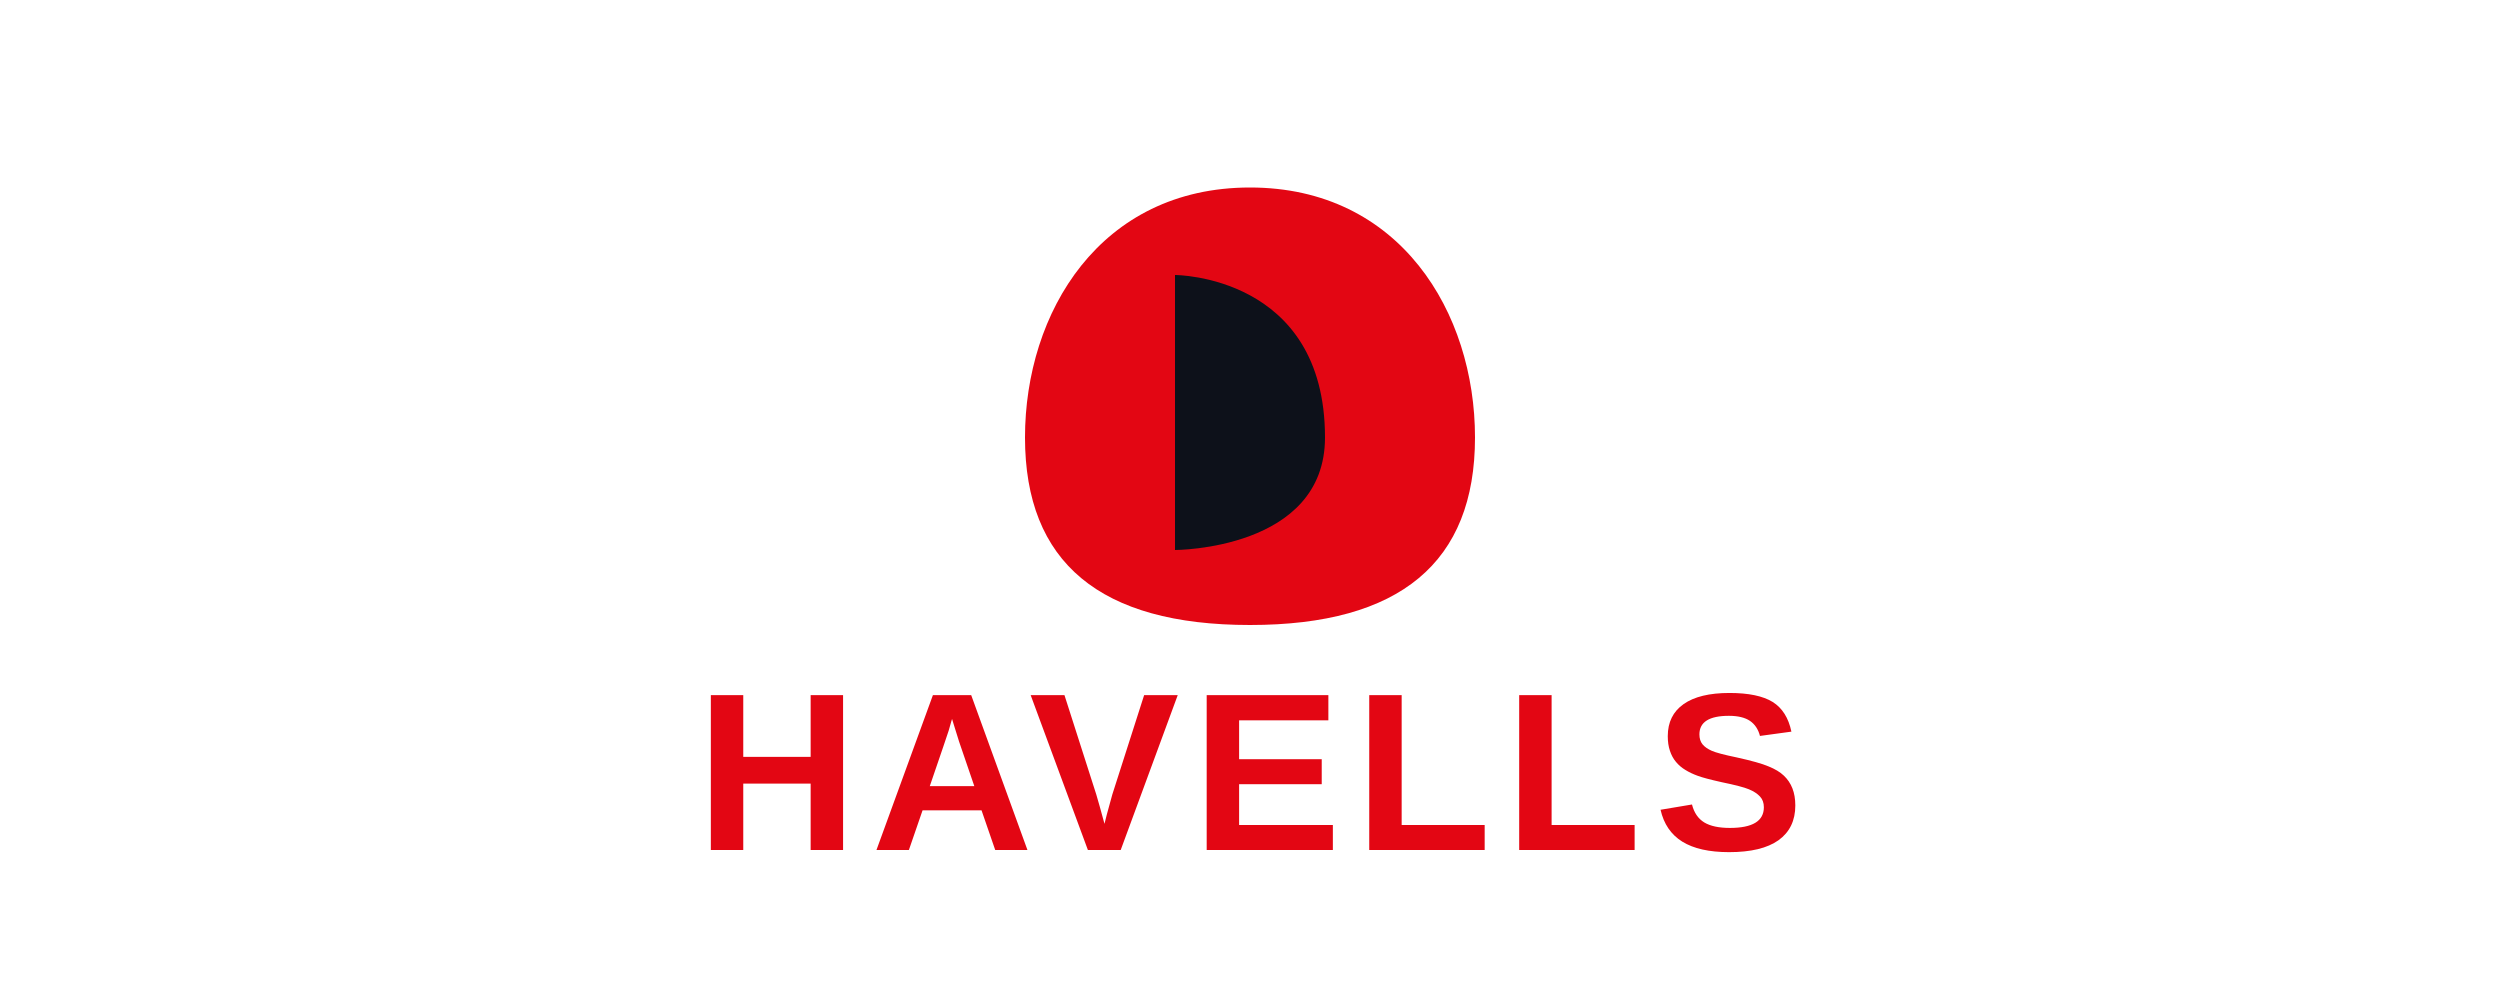
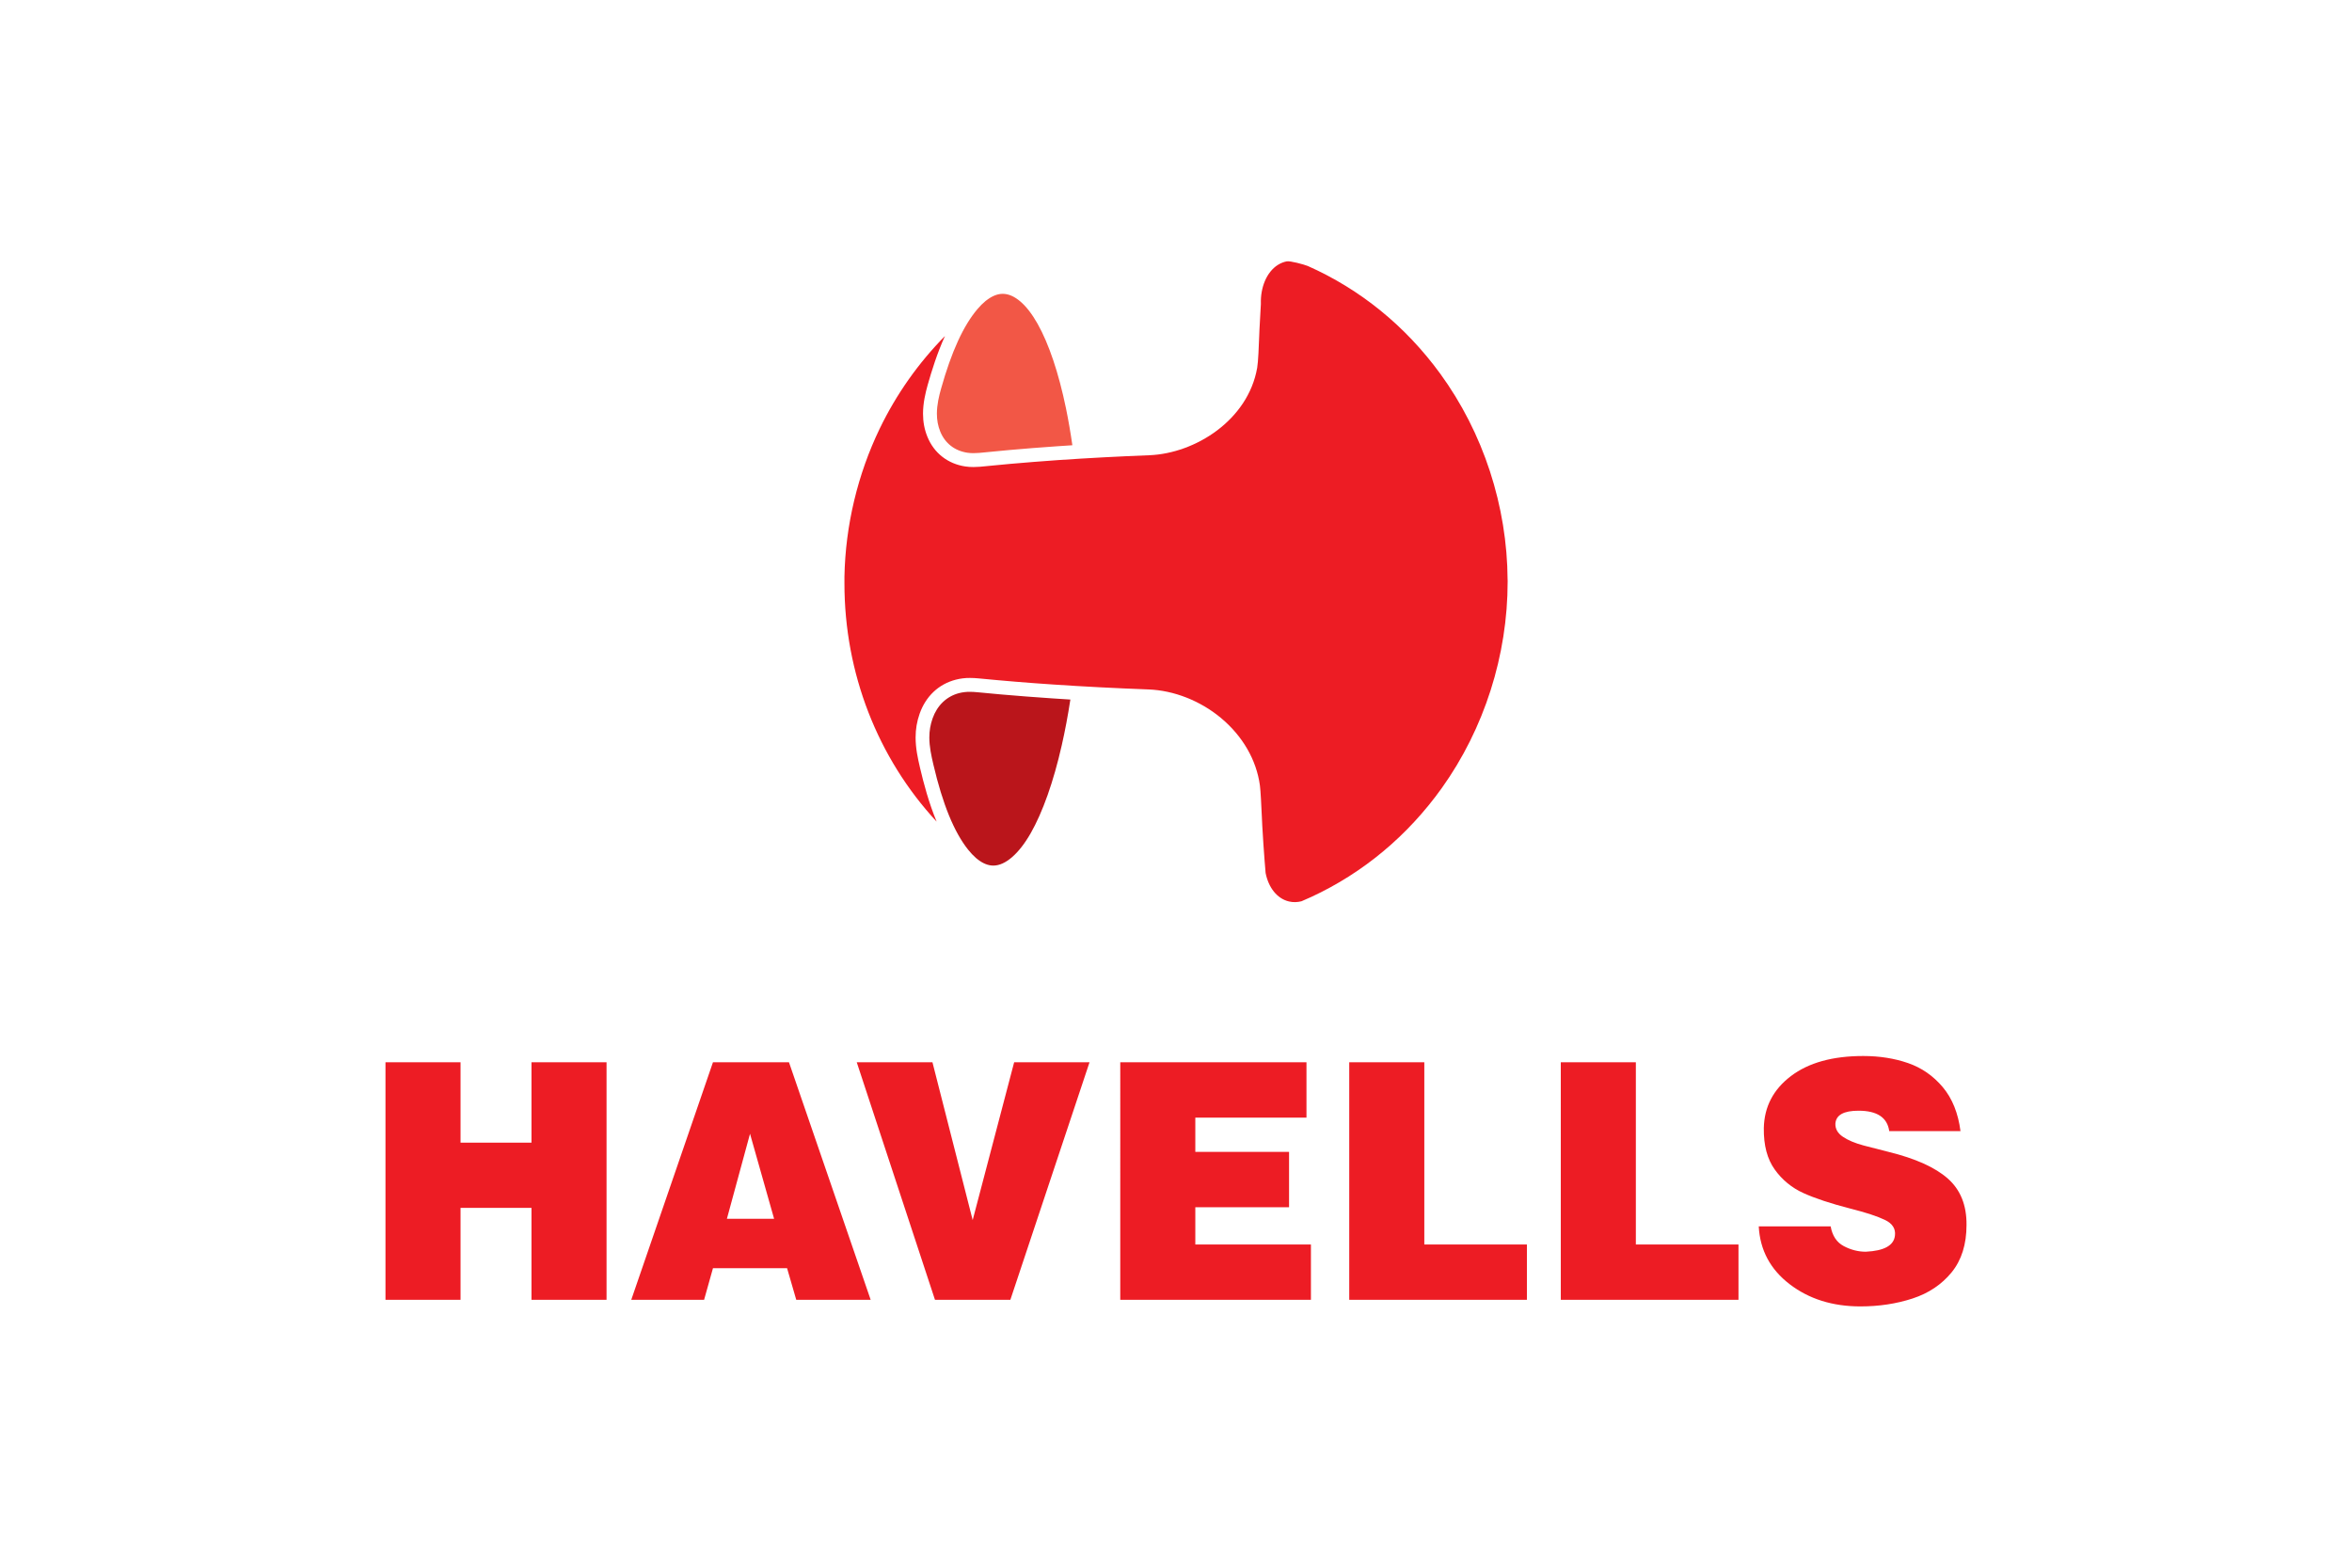
- <svg xmlns="http://www.w3.org/2000/svg" viewBox="0 0 200 80" width="200" height="80">
-   <path d="M 100 15 C 88 15, 82 25, 82 35 C 82 45, 88 50, 100 50 C 112 50, 118 45, 118 35 C 118 25, 112 15, 100 15 Z" fill="#E30613" />
-   <path d="M 94 22 C 94 22, 106 22, 106 35 C 106 44, 94 44, 94 44 Z" fill="#0D111A" />
-   <text x="100" y="68" font-family="'Arial Black', Arial, sans-serif" font-size="18" font-weight="900" fill="#E30613" text-anchor="middle" letter-spacing="1">HAVELLS</text>
+ <svg xmlns="http://www.w3.org/2000/svg" height="800" width="1200" viewBox="-44.359 -48.882 384.446 293.289">
+   <path d="M0 149.851h14.039v15.04H27.31v-15.04h14.04v44.443H27.31v-17.198H14.039v17.198H0zm61.255 0h14.217l15.282 44.443h-13.92l-1.715-5.914H61.255l-1.66 5.914H45.97zm2.608 29.277h8.825l-4.502-15.9zm24.286-29.277h14.16l7.524 29.525 7.758-29.525h14.099l-14.81 44.443h-14.097zm49.29 0h34.83v10.356h-20.792v6.412h17.534v10.353h-17.534v6.967h21.625v10.355h-35.664zm42.829 0h14.041v34.088H213.5v10.355h-33.232zm39.57 0h14.04v34.088h19.196v10.355H219.84zm61.434 12.881c-.355-2.545-2.269-3.818-5.748-3.818-2.765 0-4.201.8-4.323 2.404-.038.987.422 1.805 1.392 2.464.968.657 2.261 1.202 3.88 1.635 1.618.433 3.181.833 4.68 1.202 5.016 1.233 8.71 2.898 11.078 4.99 2.369 2.096 3.535 4.996 3.496 8.693 0 3.615-.929 6.565-2.784 8.847-1.858 2.278-4.296 3.912-7.315 4.9-3.021.986-6.269 1.477-9.748 1.477-5.21 0-9.625-1.387-13.24-4.16-3.614-2.774-5.538-6.377-5.775-10.816h13.448c.315 1.765 1.136 3 2.46 3.697 1.32.698 2.693 1.048 4.116 1.048 3.435-.163 5.252-1.172 5.45-3.022.158-1.273-.463-2.25-1.866-2.925-1.403-.68-3.565-1.386-6.49-2.128-3.67-.946-6.595-1.913-8.764-2.898a13.231 13.231 0 01-5.363-4.408c-1.403-1.95-2.084-4.527-2.043-7.736.08-3.987 1.765-7.232 5.065-9.738 3.297-2.509 7.81-3.76 13.537-3.76 3.04 0 5.833.444 8.38 1.323 2.551.885 4.71 2.388 6.49 4.502 1.776 2.118 2.882 4.858 3.315 8.227z" fill="#ed1c24" />
+   <path d="M109.985 35.895a7.856 7.856 0 01-1.136-.078c-2.384-.358-4.193-1.77-5.086-3.975-.42-1.04-.623-2.128-.623-3.33 0-1.685.41-3.367.772-4.646 1.954-6.961 4.19-11.847 6.837-14.948a11.96 11.96 0 011.527-1.517l.16-.113c.06-.052.127-.099.188-.143.976-.711 1.919-1.053 2.831-1.056 2.175 0 4.486 1.988 6.518 5.602 2.114 3.75 3.948 9.214 5.31 15.806.457 2.228.851 4.502 1.196 6.92-.948.063-1.9.124-2.848.19-3.184.22-6.131.452-9.007.709-1.414.13-2.829.262-4.237.405l-.331.033c-.72.075-1.4.14-2.07.14" fill="#f25746" />
+   <path d="M113.726 113.055h-.028c-.943 0-1.913-.38-2.878-1.125h-.003l-.028-.03-.071-.052-.064-.05-.069-.058c-.035-.025-.066-.055-.104-.077a11.637 11.637 0 01-1.495-1.577c-2.638-3.309-4.766-8.522-6.503-15.93-.384-1.624-.756-3.358-.756-5.062 0-1.251.199-2.423.61-3.581.862-2.435 2.619-4.114 4.943-4.723a8.041 8.041 0 012.034-.242c.447 0 .902.027 1.448.08 1.414.143 2.906.278 4.43.413 3.047.265 6.231.51 9.473.728 1.144.077 2.294.149 3.441.223-.463 3.033-.995 5.84-1.613 8.566-1.546 6.818-3.562 12.514-5.82 16.46-2.194 3.834-4.73 6.037-6.964 6.037" fill="#ba151b" />
+   <path d="M209.889 59.622c-.069-13.832-4.546-27.542-12.61-38.606-6.526-8.947-14.985-15.795-24.766-20.137-.753-.298-3.303-.993-3.951-.863-2.412.482-4.138 2.754-4.662 5.693-.13.72-.185 1.483-.16 2.266-.094 1.49-.18 3.052-.262 4.756-.027.284-.03.717-.05 1.232-.074 1.922-.184 4.825-.377 5.953-1.707 9.815-11.599 16.029-20.17 16.368a577.2 577.2 0 00-17.069.91c-3.038.215-6.051.452-8.957.708-1.4.127-2.807.257-4.213.4l-.325.033c-.75.077-1.528.157-2.335.157-.54 0-1.04-.033-1.511-.104-3.292-.488-5.886-2.518-7.113-5.572-.549-1.357-.813-2.763-.813-4.31 0-1.99.463-3.903.865-5.345.747-2.644 1.778-5.966 3.237-9.175a64.957 64.957 0 00-12.194 17.302c-4.138 8.569-6.424 18.147-6.606 27.708v1.268c-.003 16.787 6.209 32.66 17.245 44.57-1.461-3.513-2.432-7.185-3.11-10.083-.419-1.775-.824-3.675-.824-5.657 0-1.555.245-3.008.752-4.447 1.158-3.275 3.551-5.533 6.741-6.366a10.26 10.26 0 012.688-.33c.524 0 1.084.03 1.71.093a446.222 446.222 0 0013.812 1.133c5.702.386 11.706.695 17.849.924 4.75.176 9.685 2.114 13.537 5.315 4.072 3.383 6.666 7.874 7.314 12.657.135 1.001.267 3.868.366 5.958.034.687.056 1.255.075 1.58.138 2.404.278 4.519.43 6.462v.011c.063.85.13 1.627.193 2.352.535 2.713 2.128 4.811 4.386 5.335.77.182 1.553.151 2.316-.039a74.41 74.41 0 001.858-.819c9.66-4.482 17.992-11.408 24.402-20.37 7.938-11.114 12.31-24.825 12.31-38.593v-.328z" fill="#ed1c24" />
</svg>
